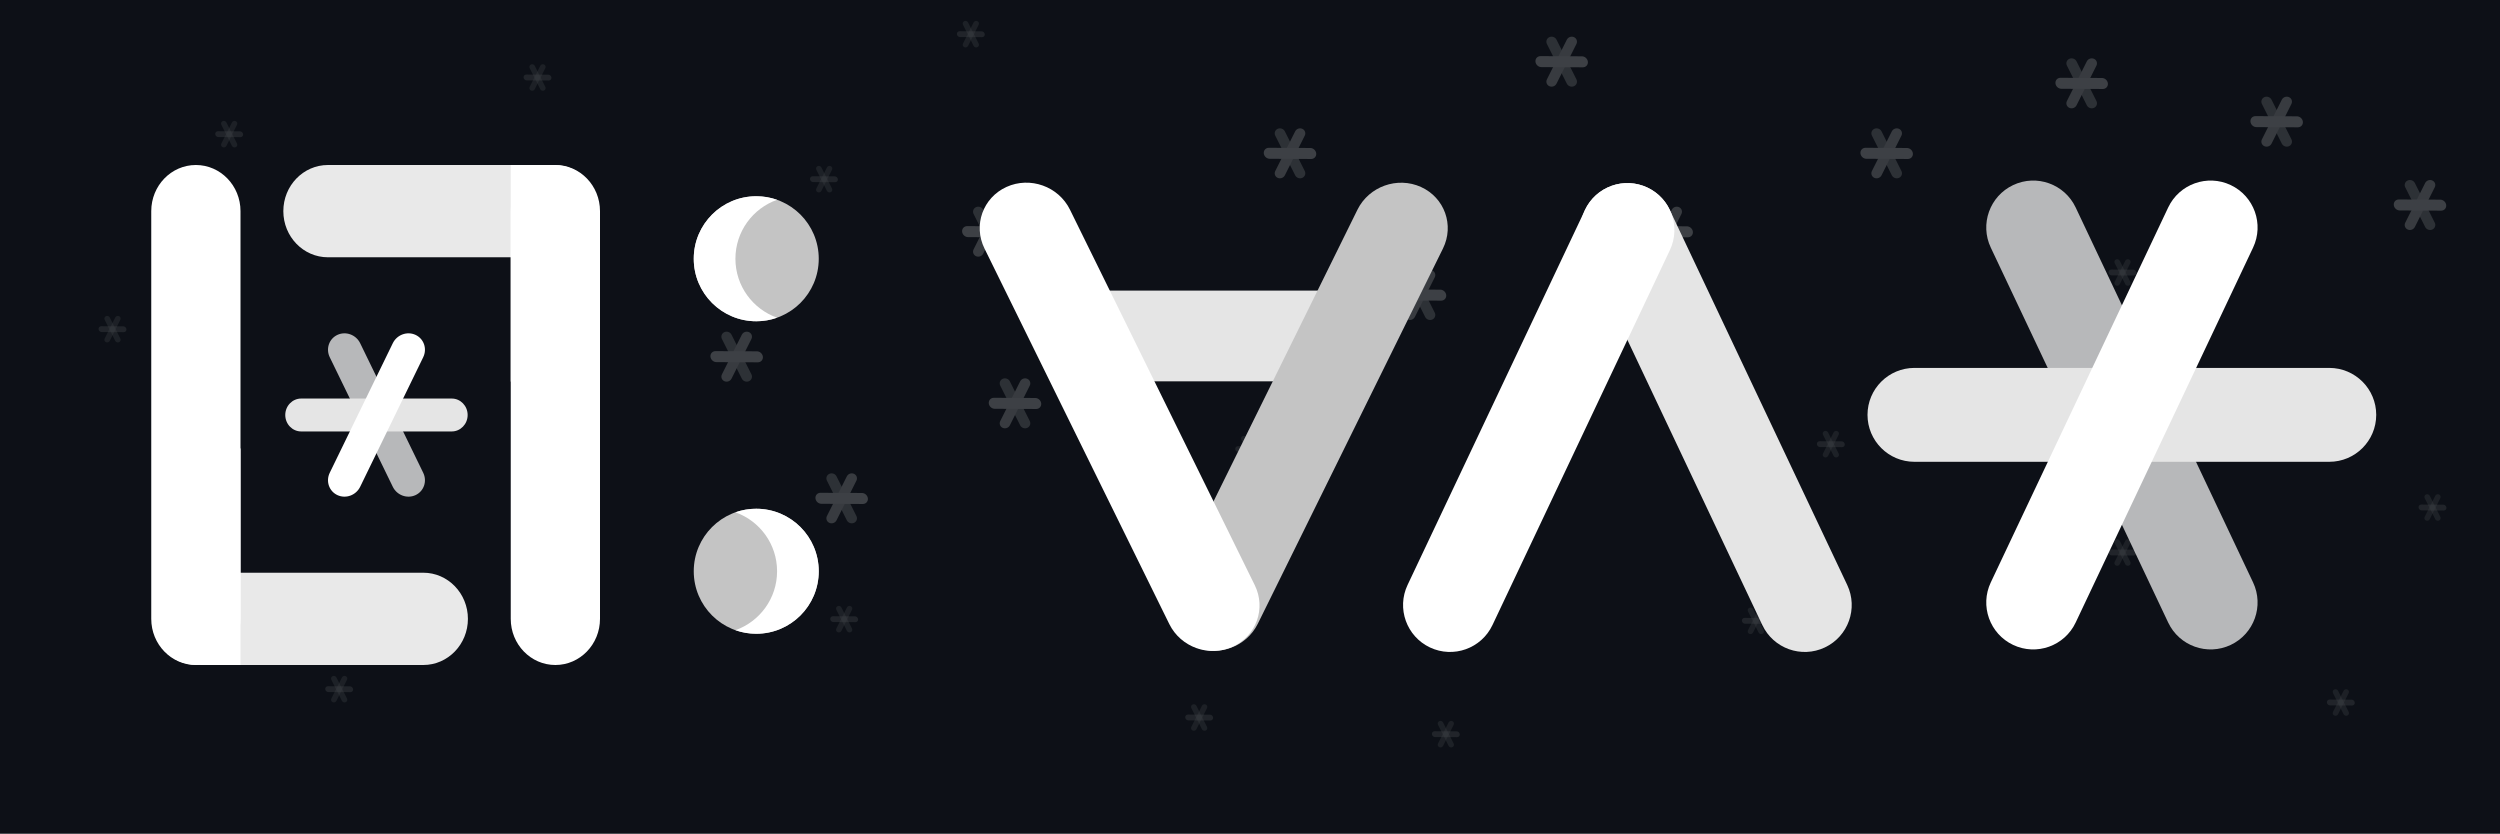
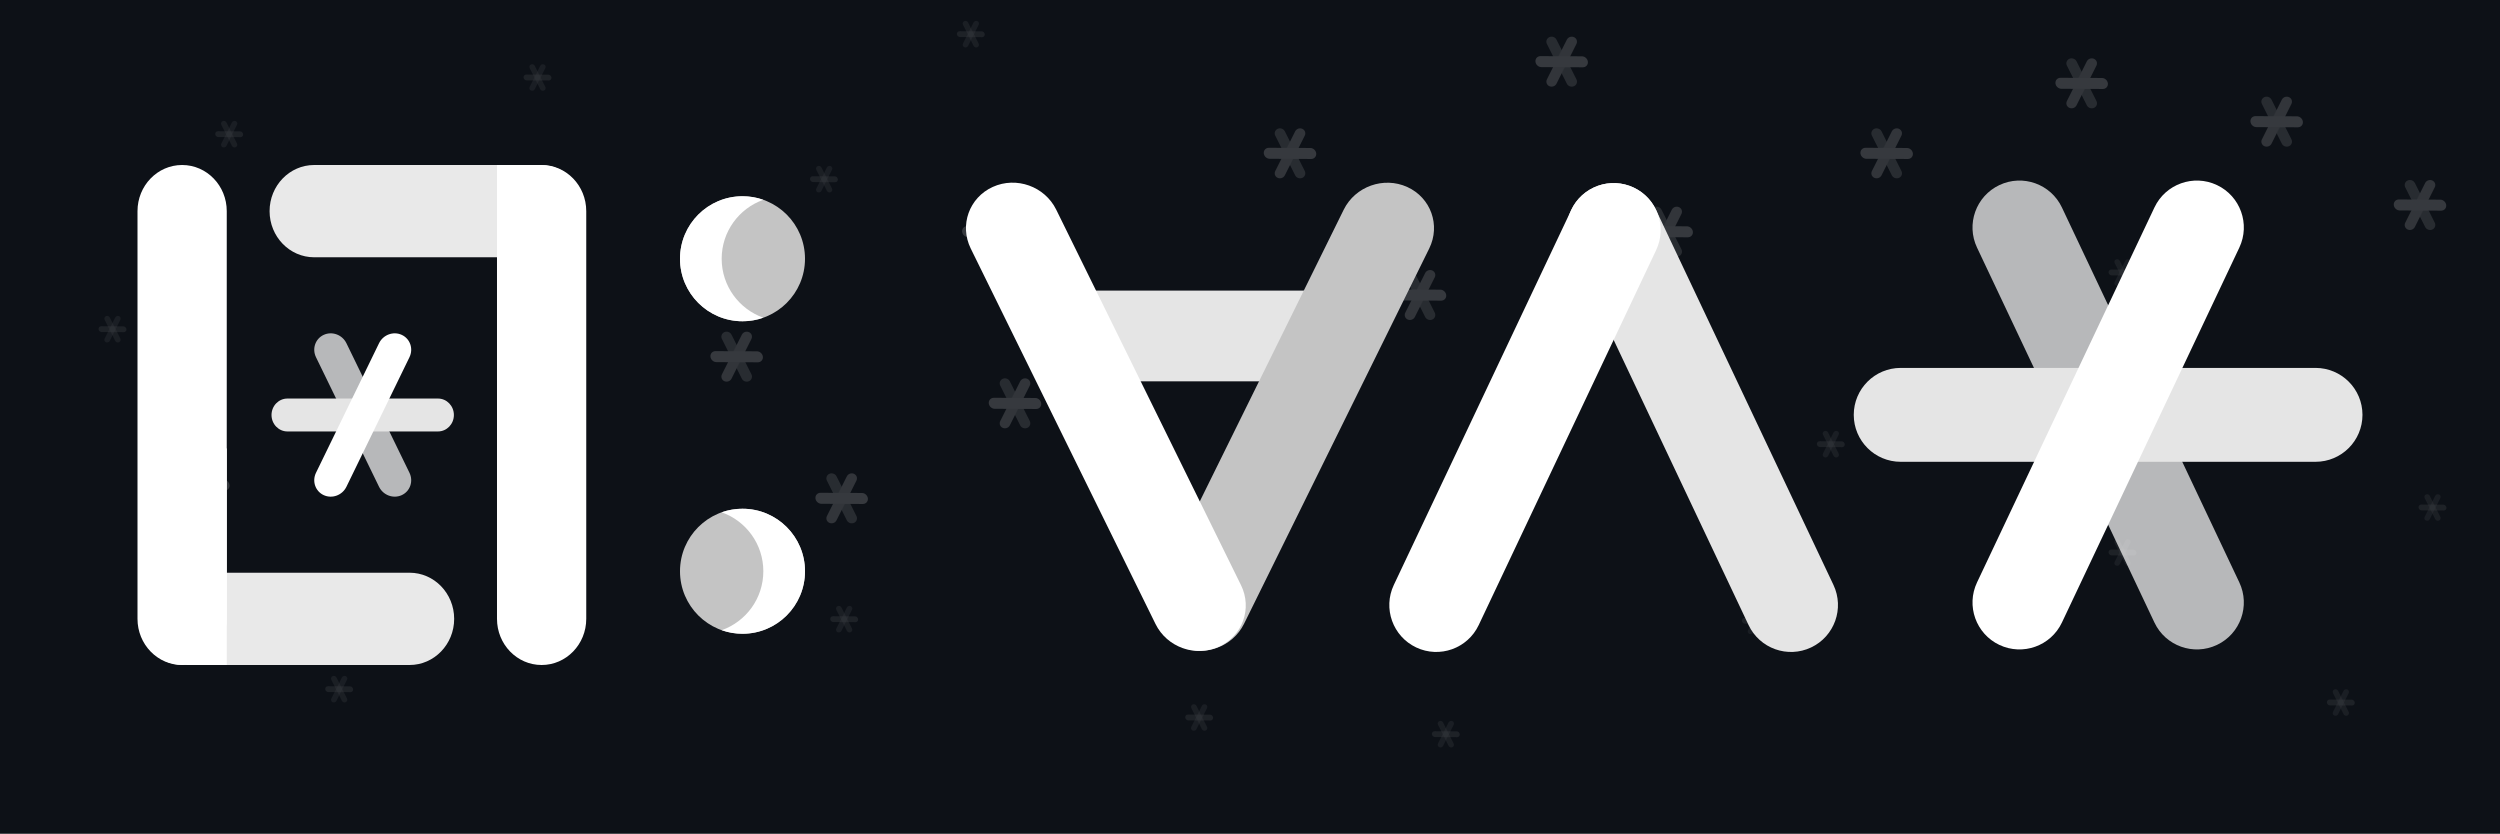
<svg xmlns="http://www.w3.org/2000/svg" width="2000" height="667" viewBox="0 0 2000 667" fill="none">
-   <g clip-path="url(#clip0)">
-     <path d="M2000 0H0V666.667H2000V0Z" fill="#0D1117" />
+   <rect width="2000" height="667" fill="#0D1117" />
+   <g opacity="0.17">
    <path d="M677.461 416.245C678.503 418.321 681.067 419.237 683.188 418.291C685.308 417.344 686.184 414.895 685.141 412.819L669.223 381.093C668.181 379.017 665.617 378.101 663.496 379.048C661.375 379.993 660.5 382.444 661.541 384.52L677.461 416.245Z" fill="#E5E5E5" fill-opacity="0.76" />
    <path d="M669.221 416.245C668.18 418.321 665.616 419.237 663.495 418.291C661.375 417.344 660.499 414.895 661.541 412.819L677.46 381.093C678.501 379.017 681.065 378.101 683.187 379.048C685.308 379.993 686.183 382.444 685.141 384.52L669.221 416.245Z" fill="#E5E5E5" />
    <path d="M657.124 403.033C654.687 403.021 652.552 401.043 652.356 398.615C652.159 396.185 653.976 394.225 656.412 394.236L689.543 394.392C691.98 394.403 694.115 396.381 694.311 398.811C694.508 401.239 692.691 403.199 690.255 403.188L657.124 403.033Z" fill="white" />
    <path d="M593.462 302.912C594.503 304.988 597.067 305.904 599.188 304.957C601.308 304.011 602.184 301.561 601.141 299.485L585.223 267.76C584.181 265.684 581.618 264.768 579.496 265.715C577.375 266.66 576.5 269.111 577.541 271.187L593.462 302.912Z" fill="#E5E5E5" fill-opacity="0.76" />
    <path d="M585.221 302.912C584.18 304.988 581.616 305.904 579.495 304.957C577.375 304.011 576.499 301.561 577.541 299.485L593.46 267.76C594.501 265.684 597.065 264.768 599.187 265.715C601.308 266.66 602.183 269.111 601.141 271.187L585.221 302.912Z" fill="#E5E5E5" />
    <path d="M573.124 289.7C570.687 289.688 568.552 287.71 568.356 285.282C568.159 282.852 569.976 280.892 572.412 280.903L605.543 281.059C607.98 281.07 610.115 283.048 610.311 285.478C610.508 287.906 608.691 289.866 606.255 289.855L573.124 289.7Z" fill="white" />
    <path d="M794.794 202.912C795.836 204.988 798.4 205.904 800.521 204.957C802.641 204.011 803.517 201.561 802.474 199.485L786.556 167.76C785.514 165.684 782.951 164.768 780.829 165.715C778.708 166.66 777.833 169.111 778.875 171.187L794.794 202.912Z" fill="#E5E5E5" fill-opacity="0.76" />
    <path d="M786.555 202.912C785.513 204.988 782.949 205.904 780.828 204.957C778.708 204.011 777.832 201.561 778.875 199.485L794.793 167.76C795.835 165.684 798.399 164.768 800.52 165.715C802.641 166.66 803.516 169.111 802.475 171.187L786.555 202.912Z" fill="#E5E5E5" />
    <path d="M774.457 189.7C772.02 189.688 769.885 187.71 769.689 185.282C769.492 182.852 771.309 180.892 773.745 180.903L806.876 181.059C809.313 181.07 811.448 183.048 811.644 185.478C811.841 187.906 810.024 189.866 807.588 189.855L774.457 189.7Z" fill="white" />
    <path d="M816.128 340.245C817.169 342.321 819.733 343.237 821.855 342.291C823.975 341.344 824.851 338.895 823.808 336.819L807.889 305.093C806.848 303.017 804.284 302.101 802.163 303.048C800.041 303.993 799.167 306.444 800.208 308.52L816.128 340.245Z" fill="#E5E5E5" fill-opacity="0.76" />
    <path d="M807.888 340.245C806.847 342.321 804.283 343.237 802.161 342.291C800.041 341.344 799.165 338.895 800.208 336.819L816.127 305.093C817.168 303.017 819.732 302.101 821.853 303.048C823.975 303.993 824.849 306.444 823.808 308.52L807.888 340.245Z" fill="#E5E5E5" />
    <path d="M795.791 327.033C793.353 327.021 791.219 325.043 791.023 322.615C790.825 320.185 792.643 318.225 795.079 318.236L828.209 318.392C830.647 318.403 832.781 320.381 832.977 322.811C833.175 325.239 831.357 327.199 828.921 327.188L795.791 327.033Z" fill="white" />
    <path d="M1036.13 140.245C1037.17 142.321 1039.73 143.237 1041.85 142.291C1043.97 141.344 1044.85 138.895 1043.81 136.819L1027.89 105.093C1026.85 103.017 1024.28 102.101 1022.16 103.048C1020.04 103.994 1019.17 106.444 1020.21 108.52L1036.13 140.245Z" fill="#E5E5E5" fill-opacity="0.76" />
    <path d="M1027.89 140.245C1026.85 142.321 1024.28 143.237 1022.16 142.291C1020.04 141.344 1019.17 138.895 1020.21 136.819L1036.13 105.093C1037.17 103.017 1039.73 102.101 1041.85 103.048C1043.97 103.994 1044.85 106.444 1043.81 108.52L1027.89 140.245Z" fill="#E5E5E5" />
    <path d="M1015.79 127.032C1013.35 127.021 1011.22 125.042 1011.02 122.613C1010.83 120.184 1012.64 118.224 1015.08 118.236L1048.21 118.391C1050.65 118.402 1052.78 120.38 1052.98 122.809C1053.17 125.238 1051.36 127.198 1048.92 127.187L1015.79 127.032Z" fill="white" />
    <path d="M1337.45 202.912C1338.51 204.988 1341.07 205.904 1343.19 204.957C1345.31 204.011 1346.19 201.561 1345.15 199.485L1329.22 167.76C1328.18 165.684 1325.62 164.768 1323.49 165.715C1321.37 166.66 1320.5 169.111 1321.54 171.187L1337.45 202.912Z" fill="#E5E5E5" fill-opacity="0.76" />
    <path d="M1329.22 202.912C1328.18 204.988 1325.62 205.904 1323.49 204.957C1321.37 204.011 1320.5 201.561 1321.54 199.485L1337.45 167.76C1338.51 165.684 1341.07 164.768 1343.19 165.715C1345.31 166.66 1346.19 169.111 1345.15 171.187L1329.22 202.912Z" fill="#E5E5E5" />
    <path d="M1317.12 189.7C1314.69 189.688 1312.55 187.71 1312.36 185.282C1312.16 182.852 1313.98 180.892 1316.41 180.903L1349.55 181.059C1351.97 181.07 1354.12 183.048 1354.31 185.478C1354.51 187.906 1352.69 189.866 1350.25 189.855L1317.12 189.7Z" fill="white" />
    <path d="M1940.12 181.578C1941.17 183.654 1943.73 184.57 1945.85 183.624C1947.97 182.677 1948.85 180.228 1947.81 178.152L1931.89 146.426C1930.84 144.35 1928.28 143.434 1926.16 144.381C1924.04 145.326 1923.16 147.777 1924.21 149.853L1940.12 181.578Z" fill="#E5E5E5" fill-opacity="0.76" />
    <path d="M1931.89 181.578C1930.84 183.654 1928.28 184.57 1926.16 183.624C1924.04 182.677 1923.16 180.228 1924.2 178.152L1940.12 146.426C1941.17 144.35 1943.73 143.434 1945.85 144.381C1947.97 145.326 1948.85 147.777 1947.8 149.853L1931.89 181.578Z" fill="#E5E5E5" />
    <path d="M1919.79 168.367C1917.36 168.355 1915.21 166.376 1915.03 163.948C1914.83 161.519 1916.64 159.559 1919.08 159.569L1952.21 159.725C1954.64 159.736 1956.79 161.715 1956.97 164.144C1957.17 166.572 1955.36 168.532 1952.92 168.521L1919.79 168.367Z" fill="white" />
    <path d="M1513.45 140.245C1514.51 142.321 1517.07 143.237 1519.19 142.291C1521.31 141.344 1522.19 138.895 1521.15 136.819L1505.23 105.093C1504.17 103.017 1501.61 102.101 1499.49 103.048C1497.37 103.994 1496.49 106.444 1497.55 108.52L1513.45 140.245Z" fill="#E5E5E5" fill-opacity="0.76" />
    <path d="M1505.23 140.245C1504.17 142.321 1501.61 143.237 1499.49 142.291C1497.37 141.344 1496.49 138.895 1497.53 136.819L1513.45 105.093C1514.51 103.017 1517.07 102.101 1519.19 103.048C1521.31 103.994 1522.19 106.444 1521.13 108.52L1505.23 140.245Z" fill="#E5E5E5" />
    <path d="M1493.12 127.032C1490.69 127.021 1488.55 125.042 1488.36 122.613C1488.16 120.184 1489.97 118.224 1492.41 118.236L1525.55 118.391C1527.97 118.402 1530.12 120.38 1530.31 122.809C1530.51 125.238 1528.69 127.198 1526.25 127.187L1493.12 127.032Z" fill="white" />
    <path d="M1825.45 114.912C1826.51 116.988 1829.07 117.903 1831.19 116.957C1833.31 116.011 1834.19 113.56 1833.15 111.485L1817.23 79.759C1816.17 77.683 1813.61 76.767 1811.49 77.714C1809.37 78.66 1808.49 81.11 1809.55 83.186L1825.45 114.912Z" fill="#E5E5E5" fill-opacity="0.76" />
    <path d="M1817.23 114.912C1816.17 116.988 1813.61 117.903 1811.49 116.957C1809.37 116.011 1808.49 113.56 1809.53 111.485L1825.45 79.759C1826.51 77.683 1829.07 76.767 1831.19 77.714C1833.31 78.66 1834.19 81.11 1833.13 83.186L1817.23 114.912Z" fill="#E5E5E5" />
    <path d="M1805.12 101.699C1802.69 101.688 1800.55 99.709 1800.36 97.281C1800.16 94.851 1801.97 92.891 1804.41 92.903L1837.55 93.058C1839.97 93.069 1842.12 95.047 1842.31 97.476C1842.51 99.905 1840.69 101.865 1838.25 101.854L1805.12 101.699Z" fill="white" />
    <path d="M1140.13 253.578C1141.17 255.654 1143.73 256.57 1145.85 255.624C1147.97 254.677 1148.85 252.228 1147.81 250.152L1131.89 218.426C1130.85 216.35 1128.28 215.434 1126.16 216.381C1124.04 217.326 1123.17 219.777 1124.21 221.853L1140.13 253.578Z" fill="#E5E5E5" fill-opacity="0.76" />
    <path d="M1131.89 253.578C1130.85 255.654 1128.28 256.57 1126.16 255.624C1124.04 254.677 1123.17 252.228 1124.21 250.152L1140.13 218.426C1141.17 216.35 1143.73 215.434 1145.85 216.381C1147.97 217.326 1148.85 219.777 1147.81 221.853L1131.89 253.578Z" fill="#E5E5E5" />
    <path d="M1119.79 240.367C1117.35 240.355 1115.22 238.376 1115.02 235.948C1114.83 233.519 1116.64 231.559 1119.08 231.569L1152.21 231.725C1154.65 231.736 1156.78 233.715 1156.98 236.144C1157.17 238.572 1155.36 240.532 1152.92 240.521L1119.79 240.367Z" fill="white" />
    <path d="M1253.46 66.912C1254.5 68.988 1257.07 69.904 1259.19 68.957C1261.31 68.011 1262.18 65.561 1261.14 63.485L1245.22 31.759C1244.18 29.683 1241.62 28.768 1239.5 29.714C1237.37 30.66 1236.5 33.111 1237.54 35.186L1253.46 66.912Z" fill="#E5E5E5" fill-opacity="0.76" />
    <path d="M1245.22 66.912C1244.18 68.988 1241.62 69.904 1239.49 68.957C1237.37 68.011 1236.5 65.561 1237.54 63.485L1253.46 31.759C1254.5 29.683 1257.07 28.768 1259.19 29.714C1261.31 30.66 1262.18 33.111 1261.14 35.186L1245.22 66.912Z" fill="#E5E5E5" />
    <path d="M1233.12 53.699C1230.69 53.687 1228.55 51.709 1228.36 49.28C1228.16 46.851 1229.98 44.891 1232.41 44.902L1265.54 45.057C1267.98 45.069 1270.11 47.047 1270.31 49.476C1270.51 51.905 1268.69 53.865 1266.25 53.853L1233.12 53.699Z" fill="white" />
    <path d="M1669.45 84.245C1670.51 86.321 1673.07 87.237 1675.19 86.29C1677.31 85.344 1678.19 82.894 1677.15 80.818L1661.23 49.092C1660.17 47.016 1657.61 46.101 1655.49 47.047C1653.37 47.993 1652.49 50.444 1653.55 52.519L1669.45 84.245Z" fill="#E5E5E5" fill-opacity="0.76" />
    <path d="M1661.23 84.245C1660.17 86.321 1657.61 87.237 1655.49 86.29C1653.37 85.344 1652.49 82.894 1653.53 80.818L1669.45 49.092C1670.51 47.016 1673.07 46.101 1675.19 47.047C1677.31 47.993 1678.19 50.444 1677.13 52.519L1661.23 84.245Z" fill="#E5E5E5" />
    <path d="M1649.12 71.032C1646.69 71.021 1644.55 69.042 1644.36 66.614C1644.16 64.184 1645.97 62.224 1648.41 62.236L1681.55 62.391C1683.97 62.402 1686.12 64.38 1686.31 66.809C1686.51 69.238 1684.69 71.198 1682.25 71.187L1649.12 71.032Z" fill="white" />
    <path d="M680.568 505.76C681.695 505.258 682.16 503.955 681.607 502.852L673.149 485.996C672.596 484.894 671.233 484.407 670.107 484.911C668.98 485.414 668.515 486.715 669.068 487.818L677.525 504.674C678.079 505.776 679.441 506.263 680.568 505.76Z" fill="#E5E5E5" fill-opacity="0.39" />
    <path d="M670.107 505.76C668.98 505.258 668.515 503.955 669.068 502.852L677.525 485.996C678.079 484.894 679.441 484.407 680.568 484.911C681.695 485.414 682.16 486.715 681.607 487.818L673.149 504.674C672.596 505.776 671.233 506.263 670.107 505.76Z" fill="#E5E5E5" fill-opacity="0.37" />
    <path d="M666.723 497.653C665.428 497.648 664.294 496.596 664.19 495.307C664.084 494.016 665.05 492.975 666.344 492.98L683.944 493.063C685.239 493.068 686.373 494.12 686.477 495.411C686.583 496.701 685.618 497.743 684.323 497.736L666.723 497.653Z" fill="white" fill-opacity="0.42" />
    <path d="M276.568 561.76C277.695 561.258 278.16 559.955 277.607 558.852L269.149 541.996C268.596 540.894 267.233 540.407 266.107 540.911C264.98 541.414 264.515 542.715 265.068 543.818L273.525 560.674C274.079 561.776 275.441 562.263 276.568 561.76Z" fill="#E5E5E5" fill-opacity="0.39" />
    <path d="M266.107 561.76C264.98 561.258 264.515 559.955 265.068 558.852L273.525 541.996C274.079 540.894 275.441 540.407 276.568 540.911C277.695 541.414 278.16 542.715 277.607 543.818L269.149 560.674C268.596 561.776 267.233 562.263 266.107 561.76Z" fill="#E5E5E5" fill-opacity="0.37" />
    <path d="M262.723 553.653C261.428 553.648 260.294 552.596 260.19 551.307C260.084 550.016 261.049 548.975 262.344 548.98L279.944 549.063C281.239 549.068 282.373 550.12 282.477 551.411C282.583 552.701 281.617 553.743 280.323 553.736L262.723 553.653Z" fill="white" fill-opacity="0.42" />
    <path d="M95.235 273.76C96.362 273.257 96.826 271.954 96.273 270.852L87.816 253.996C87.262 252.893 85.9 252.406 84.774 252.909C83.647 253.413 83.182 254.714 83.735 255.817L92.192 272.673C92.746 273.776 94.108 274.262 95.235 273.76Z" fill="#E5E5E5" fill-opacity="0.39" />
    <path d="M84.774 273.76H84.774C83.647 273.257 83.182 271.954 83.736 270.852L92.193 253.996C92.746 252.893 94.108 252.406 95.235 252.909C96.362 253.413 96.826 254.714 96.273 255.817L87.816 272.673C87.263 273.776 85.901 274.262 84.774 273.76Z" fill="#E5E5E5" fill-opacity="0.37" />
    <path d="M81.389 265.653C80.094 265.648 78.96 264.596 78.856 263.307C78.751 262.016 79.716 260.975 81.011 260.98L98.611 261.063C99.906 261.068 101.04 262.12 101.144 263.411C101.249 264.701 100.284 265.743 98.989 265.736L81.389 265.653Z" fill="white" fill-opacity="0.42" />
    <path d="M188.568 117.76C189.695 117.257 190.16 115.956 189.607 114.853L181.149 97.997C180.596 96.894 179.233 96.407 178.107 96.91C176.98 97.413 176.515 98.715 177.068 99.818L185.525 116.674C186.079 117.776 187.441 118.263 188.568 117.76Z" fill="#E5E5E5" fill-opacity="0.39" />
    <path d="M178.107 117.76C176.98 117.257 176.515 115.956 177.068 114.853L185.525 97.997C186.079 96.894 187.441 96.407 188.568 96.91C189.695 97.413 190.16 98.715 189.607 99.818L181.149 116.674C180.596 117.776 179.233 118.263 178.107 117.76Z" fill="#E5E5E5" fill-opacity="0.37" />
    <path d="M174.723 109.654C173.428 109.648 172.293 108.597 172.189 107.306C172.084 106.016 173.049 104.974 174.344 104.98L191.944 105.063C193.239 105.069 194.373 106.12 194.477 107.41C194.583 108.701 193.617 109.742 192.323 109.736L174.723 109.654Z" fill="white" fill-opacity="0.42" />
    <path d="M435.235 72.427C436.361 71.924 436.827 70.623 436.273 69.52L427.816 52.664C427.263 51.561 425.9 51.074 424.773 51.577C423.647 52.08 423.181 53.382 423.735 54.485L432.192 71.341C432.745 72.444 434.108 72.93 435.235 72.427Z" fill="#E5E5E5" fill-opacity="0.39" />
    <path d="M424.773 72.427C423.647 71.924 423.181 70.623 423.735 69.52L432.192 52.664C432.745 51.561 434.108 51.074 435.235 51.577C436.361 52.08 436.827 53.382 436.273 54.485L427.816 71.341C427.263 72.444 425.9 72.93 424.773 72.427Z" fill="#E5E5E5" fill-opacity="0.37" />
    <path d="M421.389 64.32C420.095 64.314 418.96 63.263 418.856 61.973C418.751 60.682 419.716 59.641 421.011 59.647L438.611 59.729C439.905 59.735 441.04 60.786 441.144 62.077C441.249 63.367 440.284 64.409 438.989 64.403L421.389 64.32Z" fill="white" fill-opacity="0.42" />
    <path d="M781.901 37.76C783.028 37.257 783.493 35.956 782.94 34.853L774.483 17.997C773.929 16.894 772.567 16.407 771.44 16.91C770.313 17.413 769.848 18.715 770.401 19.818L778.859 36.673C779.412 37.776 780.775 38.263 781.901 37.76Z" fill="#E5E5E5" fill-opacity="0.39" />
    <path d="M771.44 37.76C770.313 37.257 769.848 35.956 770.401 34.853L778.859 17.997C779.412 16.894 780.775 16.407 781.901 16.91C783.028 17.413 783.493 18.715 782.94 19.818L774.483 36.673C773.929 37.776 772.567 38.263 771.44 37.76Z" fill="#E5E5E5" fill-opacity="0.37" />
    <path d="M768.056 29.654C766.761 29.648 765.627 28.597 765.523 27.306C765.417 26.016 766.383 24.974 767.677 24.98L785.277 25.063C786.572 25.069 787.707 26.12 787.811 27.41C787.916 28.701 786.951 29.742 785.656 29.736L768.056 29.654Z" fill="white" fill-opacity="0.42" />
    <path d="M1161.9 597.76C1163.03 597.257 1163.49 595.954 1162.94 594.852L1154.48 577.996C1153.93 576.893 1152.57 576.406 1151.44 576.91C1150.31 577.413 1149.85 578.714 1150.4 579.817L1158.86 596.673C1159.41 597.776 1160.77 598.262 1161.9 597.76Z" fill="#E5E5E5" fill-opacity="0.39" />
    <path d="M1151.44 597.76C1150.31 597.257 1149.85 595.954 1150.4 594.852L1158.86 577.996C1159.41 576.893 1160.77 576.406 1161.9 576.91C1163.03 577.413 1163.49 578.714 1162.94 579.817L1154.48 596.673C1153.93 597.776 1152.57 598.262 1151.44 597.76Z" fill="#E5E5E5" fill-opacity="0.37" />
    <path d="M1148.06 589.653C1146.76 589.648 1145.63 588.596 1145.52 587.307C1145.42 586.016 1146.38 584.975 1147.68 584.98L1165.28 585.063C1166.57 585.068 1167.71 586.12 1167.81 587.411C1167.92 588.701 1166.95 589.743 1165.66 589.736L1148.06 589.653Z" fill="white" fill-opacity="0.42" />
    <path d="M1199.23 424.427C1200.36 423.924 1200.83 422.621 1200.27 421.519L1191.82 404.663C1191.26 403.56 1189.9 403.073 1188.77 403.576C1187.65 404.08 1187.18 405.381 1187.73 406.484L1196.19 423.34C1196.75 424.443 1198.11 424.929 1199.23 424.427Z" fill="#E5E5E5" fill-opacity="0.39" />
    <path d="M1188.77 424.427C1187.65 423.924 1187.18 422.621 1187.73 421.519L1196.19 404.663C1196.75 403.56 1198.11 403.073 1199.23 403.576C1200.36 404.08 1200.83 405.381 1200.27 406.484L1191.82 423.34C1191.26 424.443 1189.9 424.929 1188.77 424.427Z" fill="#E5E5E5" fill-opacity="0.37" />
    <path d="M1185.39 416.32C1184.09 416.314 1182.96 415.263 1182.86 413.973C1182.75 412.683 1183.72 411.641 1185.01 411.647L1202.61 411.729C1203.91 411.735 1205.04 412.787 1205.14 414.077C1205.25 415.368 1204.28 416.409 1202.99 416.402L1185.39 416.32Z" fill="white" fill-opacity="0.42" />
    <path d="M1703.24 228.427C1704.36 227.924 1704.83 226.621 1704.28 225.519L1695.83 208.663C1695.27 207.56 1693.91 207.073 1692.77 207.576C1691.65 208.08 1691.19 209.381 1691.75 210.484L1700.2 227.34C1700.75 228.443 1702.11 228.929 1703.24 228.427Z" fill="#E5E5E5" fill-opacity="0.39" />
    <path d="M1692.77 228.427C1691.65 227.924 1691.19 226.621 1691.73 225.519L1700.19 208.663C1700.75 207.56 1702.11 207.073 1703.24 207.576C1704.36 208.08 1704.83 209.381 1704.27 210.484L1695.81 227.34C1695.27 228.443 1693.91 228.929 1692.77 228.427Z" fill="#E5E5E5" fill-opacity="0.37" />
    <path d="M1689.39 220.32C1688.09 220.315 1686.96 219.263 1686.85 217.973C1686.75 216.682 1687.72 215.641 1689.01 215.647L1706.61 215.729C1707.91 215.735 1709.04 216.787 1709.15 218.077C1709.25 219.368 1708.28 220.409 1706.99 220.403L1689.39 220.32Z" fill="white" fill-opacity="0.42" />
    <path d="M1004.57 369.76C1005.69 369.257 1006.16 367.954 1005.61 366.852L997.149 349.996C996.596 348.893 995.233 348.406 994.107 348.909C992.98 349.413 992.515 350.714 993.068 351.817L1001.53 368.673C1002.08 369.776 1003.44 370.262 1004.57 369.76Z" fill="#E5E5E5" fill-opacity="0.39" />
    <path d="M994.107 369.76C992.98 369.257 992.515 367.954 993.068 366.852L1001.53 349.996C1002.08 348.893 1003.44 348.406 1004.57 348.909C1005.69 349.413 1006.16 350.714 1005.61 351.817L997.149 368.673C996.596 369.776 995.233 370.262 994.107 369.76Z" fill="#E5E5E5" fill-opacity="0.37" />
    <path d="M990.723 361.653C989.428 361.648 988.294 360.596 988.19 359.307C988.084 358.016 989.049 356.975 990.344 356.98L1007.94 357.063C1009.24 357.068 1010.37 358.12 1010.48 359.411C1010.58 360.701 1009.62 361.743 1008.32 361.736L990.723 361.653Z" fill="white" fill-opacity="0.42" />
    <path d="M1469.91 365.76C1471.03 365.257 1471.49 363.954 1470.95 362.852L1462.49 345.996C1461.93 344.893 1460.57 344.406 1459.44 344.909C1458.32 345.413 1457.85 346.714 1458.41 347.817L1466.87 364.673C1467.41 365.776 1468.77 366.262 1469.91 365.76Z" fill="#E5E5E5" fill-opacity="0.39" />
    <path d="M1459.44 365.76C1458.32 365.257 1457.85 363.954 1458.4 362.852L1466.85 345.996C1467.41 344.893 1468.77 344.406 1469.91 344.909C1471.03 345.413 1471.49 346.714 1470.93 347.817L1462.48 364.673C1461.93 365.776 1460.57 366.262 1459.44 365.76Z" fill="#E5E5E5" fill-opacity="0.37" />
    <path d="M1456.05 357.653C1454.76 357.648 1453.63 356.596 1453.52 355.307C1453.41 354.016 1454.39 352.975 1455.68 352.98L1473.28 353.063C1474.57 353.068 1475.71 354.12 1475.81 355.411C1475.92 356.701 1474.95 357.743 1473.65 357.736L1456.05 357.653Z" fill="white" fill-opacity="0.42" />
    <path d="M1660.57 397.76C1661.69 397.258 1662.16 395.955 1661.61 394.852L1653.16 377.996C1652.6 376.894 1651.24 376.407 1650.11 376.91C1648.99 377.414 1648.52 378.715 1649.08 379.818L1657.53 396.674C1658.08 397.776 1659.44 398.263 1660.57 397.76Z" fill="#E5E5E5" fill-opacity="0.39" />
    <path d="M1650.11 397.76C1648.99 397.258 1648.52 395.955 1649.07 394.852L1657.52 377.996C1658.08 376.894 1659.44 376.407 1660.57 376.91C1661.69 377.414 1662.16 378.715 1661.6 379.818L1653.15 396.674C1652.6 397.776 1651.24 398.263 1650.11 397.76Z" fill="#E5E5E5" fill-opacity="0.37" />
    <path d="M1646.72 389.653C1645.43 389.648 1644.29 388.596 1644.19 387.307C1644.08 386.016 1645.05 384.975 1646.35 384.98L1663.95 385.063C1665.24 385.068 1666.37 386.12 1666.48 387.411C1666.59 388.701 1665.61 389.743 1664.32 389.736L1646.72 389.653Z" fill="white" fill-opacity="0.42" />
    <path d="M964.568 584.427C965.695 583.924 966.16 582.621 965.607 581.519L957.149 564.663C956.596 563.56 955.233 563.073 954.107 563.577C952.98 564.08 952.515 565.381 953.068 566.484L961.525 583.34C962.079 584.443 963.441 584.929 964.568 584.427Z" fill="#E5E5E5" fill-opacity="0.39" />
    <path d="M954.107 584.427C952.98 583.924 952.515 582.621 953.068 581.519L961.525 564.663C962.079 563.56 963.441 563.073 964.568 563.577C965.695 564.08 966.16 565.381 965.607 566.484L957.149 583.34C956.596 584.443 955.233 584.929 954.107 584.427Z" fill="#E5E5E5" fill-opacity="0.37" />
    <path d="M950.723 576.32C949.428 576.314 948.293 575.263 948.189 573.973C948.084 572.683 949.049 571.641 950.344 571.647L967.944 571.729C969.239 571.735 970.373 572.787 970.477 574.077C970.583 575.368 969.617 576.409 968.323 576.402L950.723 576.32Z" fill="white" fill-opacity="0.42" />
    <path d="M1409.91 507.093C1411.03 506.591 1411.49 505.288 1410.95 504.185L1402.49 487.329C1401.93 486.227 1400.57 485.74 1399.44 486.244C1398.32 486.747 1397.85 488.048 1398.41 489.151L1406.87 506.007C1407.41 507.109 1408.77 507.596 1409.91 507.093Z" fill="#E5E5E5" fill-opacity="0.39" />
    <path d="M1399.44 507.093C1398.32 506.591 1397.85 505.288 1398.4 504.185L1406.85 487.329C1407.41 486.227 1408.77 485.74 1409.91 486.244C1411.03 486.747 1411.49 488.048 1410.93 489.151L1402.48 506.007C1401.93 507.109 1400.57 507.596 1399.44 507.093Z" fill="#E5E5E5" fill-opacity="0.37" />
    <path d="M1396.05 498.987C1394.76 498.982 1393.63 497.93 1393.52 496.64C1393.41 495.35 1394.39 494.308 1395.68 494.313L1413.28 494.396C1414.57 494.402 1415.71 495.454 1415.81 496.744C1415.92 498.035 1414.95 499.076 1413.65 499.07L1396.05 498.987Z" fill="white" fill-opacity="0.42" />
    <path d="M1703.24 452.427C1704.36 451.924 1704.83 450.621 1704.28 449.519L1695.83 432.663C1695.27 431.56 1693.91 431.073 1692.77 431.577C1691.65 432.08 1691.19 433.381 1691.75 434.484L1700.2 451.34C1700.75 452.443 1702.11 452.929 1703.24 452.427Z" fill="#E5E5E5" fill-opacity="0.39" />
    <path d="M1692.77 452.427C1691.65 451.924 1691.19 450.621 1691.73 449.519L1700.19 432.663C1700.75 431.56 1702.11 431.073 1703.24 431.577C1704.36 432.08 1704.83 433.381 1704.27 434.484L1695.81 451.34C1695.27 452.443 1693.91 452.929 1692.77 452.427Z" fill="#E5E5E5" fill-opacity="0.37" />
    <path d="M1689.39 444.32C1688.09 444.314 1686.96 443.262 1686.85 441.973C1686.75 440.683 1687.72 439.641 1689.01 439.647L1706.61 439.729C1707.91 439.735 1709.04 440.787 1709.15 442.077C1709.25 443.368 1708.28 444.409 1706.99 444.402L1689.39 444.32Z" fill="white" fill-opacity="0.42" />
    <path d="M1877.91 572.427C1879.03 571.924 1879.49 570.621 1878.95 569.519L1870.49 552.663C1869.93 551.56 1868.57 551.073 1867.44 551.577C1866.32 552.08 1865.85 553.381 1866.41 554.484L1874.87 571.34C1875.41 572.443 1876.77 572.929 1877.91 572.427Z" fill="#E5E5E5" fill-opacity="0.39" />
    <path d="M1867.44 572.427C1866.32 571.924 1865.85 570.621 1866.4 569.519L1874.85 552.663C1875.41 551.56 1876.77 551.073 1877.91 551.577C1879.03 552.08 1879.49 553.381 1878.93 554.484L1870.48 571.34C1869.93 572.443 1868.57 572.929 1867.44 572.427Z" fill="#E5E5E5" fill-opacity="0.37" />
    <path d="M1864.05 564.32C1862.76 564.314 1861.63 563.262 1861.52 561.973C1861.41 560.683 1862.39 559.641 1863.68 559.647L1881.28 559.729C1882.57 559.735 1883.71 560.787 1883.81 562.077C1883.92 563.368 1882.95 564.409 1881.65 564.402L1864.05 564.32Z" fill="white" fill-opacity="0.42" />
    <path d="M1951.24 416.427C1952.36 415.924 1952.83 414.621 1952.28 413.519L1943.83 396.663C1943.27 395.56 1941.91 395.073 1940.77 395.576C1939.65 396.08 1939.19 397.381 1939.75 398.484L1948.2 415.34C1948.75 416.443 1950.11 416.929 1951.24 416.427Z" fill="#E5E5E5" fill-opacity="0.39" />
    <path d="M1940.77 416.427C1939.65 415.924 1939.19 414.621 1939.73 413.519L1948.19 396.663C1948.75 395.56 1950.11 395.073 1951.24 395.576C1952.36 396.08 1952.83 397.381 1952.27 398.484L1943.81 415.34C1943.27 416.443 1941.91 416.929 1940.77 416.427Z" fill="#E5E5E5" fill-opacity="0.37" />
    <path d="M1937.39 408.32C1936.09 408.315 1934.96 407.263 1934.85 405.973C1934.75 404.683 1935.72 403.641 1937.01 403.647L1954.61 403.729C1955.91 403.735 1957.04 404.787 1957.15 406.077C1957.25 407.368 1956.28 408.409 1954.99 408.403L1937.39 408.32Z" fill="white" fill-opacity="0.42" />
    <path d="M664.568 153.76C665.695 153.258 666.16 151.955 665.607 150.852L657.149 133.996C656.596 132.894 655.233 132.407 654.107 132.91C652.98 133.414 652.515 134.715 653.068 135.818L661.525 152.674C662.079 153.776 663.441 154.263 664.568 153.76Z" fill="#E5E5E5" fill-opacity="0.39" />
    <path d="M654.107 153.76C652.98 153.258 652.515 151.955 653.068 150.852L661.525 133.996C662.079 132.894 663.441 132.407 664.568 132.91C665.695 133.414 666.16 134.715 665.607 135.818L657.149 152.674C656.596 153.776 655.233 154.263 654.107 153.76Z" fill="#E5E5E5" fill-opacity="0.37" />
    <path d="M650.541 145.673C649.247 145.668 648.112 144.616 648.008 143.327C647.903 142.036 648.868 140.995 650.163 141L667.763 141.083C669.057 141.088 670.192 142.14 670.296 143.431C670.401 144.721 669.436 145.763 668.141 145.756L650.541 145.673Z" fill="white" fill-opacity="0.42" />
    <path d="M166.794 405.575C167.836 407.651 170.4 408.567 172.521 407.62C174.642 406.674 175.517 404.224 174.475 402.148L158.556 370.426C157.514 368.35 154.951 367.434 152.829 368.381C150.708 369.327 149.833 371.777 150.875 373.853L166.794 405.575Z" fill="#E5E5E5" fill-opacity="0.76" />
    <path d="M158.555 405.575C157.514 407.651 154.95 408.567 152.829 407.62C150.707 406.674 149.833 404.224 150.874 402.148L166.793 370.426C167.835 368.35 170.399 367.434 172.52 368.381C174.641 369.327 175.516 371.777 174.474 373.853L158.555 405.575Z" fill="#E5E5E5" />
    <path d="M146.457 392.363C144.02 392.352 141.885 390.374 141.689 387.945C141.492 385.516 143.309 383.556 145.745 383.567L178.877 383.722C181.313 383.734 183.448 385.712 183.644 388.141C183.841 390.569 182.025 392.529 179.588 392.518L146.457 392.363Z" fill="white" />
  </g>
-   <rect width="2000" height="667" fill="#0D1117" fill-opacity="0.8" />
-   <path d="M157.585 458.171C137.868 458.171 121.884 474.699 121.884 495.086C121.884 515.473 137.868 532 157.585 532H338.632C358.35 532 374.334 515.473 374.334 495.086C374.334 474.699 358.35 458.171 338.632 458.171H157.585Z" fill="#E9E9E9" />
-   <path d="M192.402 358.743H160.348V532H192.402V358.743Z" fill="white" />
-   <path d="M192.402 495.086C192.402 515.473 176.418 532 156.701 532C136.984 532 121 515.473 121 495.086V168.914C121 148.527 136.984 132 156.701 132C176.418 132 192.402 148.527 192.402 168.914V495.086Z" fill="white" />
-   <path d="M443.415 205.829C463.132 205.829 479.116 189.301 479.116 168.914C479.116 148.527 463.132 132 443.415 132H262.367C242.65 132 226.666 148.527 226.666 168.914C226.666 189.301 242.65 205.829 262.367 205.829H443.415Z" fill="#E9E9E9" />
-   <path d="M408.598 168.914C408.598 148.527 424.582 132 444.299 132C464.016 132 480 148.527 480 168.914V495.086C480 515.473 464.016 532 444.299 532C424.582 532 408.598 515.473 408.598 495.086V168.914Z" fill="white" />
-   <path d="M332.384 396.114L332.385 396.114C339.106 393.022 341.874 385.006 338.567 378.211L288.14 274.589C284.833 267.794 276.704 264.792 269.982 267.884C263.26 270.977 260.492 278.993 263.799 285.788L314.226 389.41C317.533 396.205 325.663 399.207 332.384 396.114Z" fill="white" fill-opacity="0.7" />
-   <path d="M361.381 345.163C368.413 345.163 374.113 339.269 374.113 331.998C374.113 324.728 368.413 318.834 361.381 318.834H240.945C233.914 318.834 228.214 324.728 228.214 331.998C228.214 339.269 233.914 345.163 240.945 345.163H361.381Z" fill="#E5E5E5" />
-   <path d="M269.982 396.114L269.982 396.114C263.26 393.022 260.492 385.006 263.799 378.211L314.226 274.589C317.533 267.794 325.663 264.792 332.384 267.884C339.106 270.977 341.874 278.993 338.567 285.788L288.14 389.41C284.833 396.205 276.703 399.207 269.982 396.114Z" fill="white" />
-   <path d="M444.41 132H408.598V305.257H444.41V132Z" fill="white" />
-   <circle cx="605" cy="207" r="50" fill="#C4C4C4" />
-   <path fill-rule="evenodd" clip-rule="evenodd" d="M621.667 159.845C602.247 166.709 588.333 185.23 588.333 207C588.333 228.77 602.247 247.291 621.667 254.155C616.454 255.997 610.844 257 605 257C577.386 257 555 234.614 555 207C555 179.386 577.386 157 605 157C610.844 157 616.454 158.003 621.667 159.845Z" fill="white" />
-   <circle cx="605" cy="457" r="50" transform="rotate(-180 605 457)" fill="#C4C4C4" />
-   <path fill-rule="evenodd" clip-rule="evenodd" d="M588.333 504.155C607.753 497.291 621.667 478.77 621.667 457C621.667 435.23 607.753 416.709 588.333 409.845C593.546 408.003 599.156 407 605 407C632.614 407 655 429.386 655 457C655 484.614 632.614 507 605 507C599.156 507 593.546 505.997 588.333 504.155Z" fill="white" />
-   <rect x="840.565" y="232.463" width="269.565" height="72.6" rx="36.3" fill="#E5E5E5" />
-   <rect width="75.12" height="409.957" rx="37.56" transform="matrix(-0.910637 -0.413206 -0.442491 0.896773 1171 165.108)" fill="#C4C4C4" />
-   <rect width="75.12" height="409.95" rx="37.56" transform="matrix(0.910225 -0.414114 0.44155 0.897237 771 165.108)" fill="white" />
-   <rect x="1493.83" y="501.891" width="75.116" height="406.976" rx="37.558" transform="rotate(154.678 1493.83 501.891)" fill="#E5E5E5" />
-   <rect width="75.12" height="406.997" rx="37.56" transform="matrix(0.903916 0.42771 0.42771 -0.903916 1110 501.891)" fill="white" />
-   <rect x="1818.52" y="499.872" width="75.116" height="406.976" rx="37.558" transform="rotate(154.678 1818.52 499.872)" fill="white" fill-opacity="0.7" />
-   <rect x="1900.98" y="294.326" width="75.116" height="406.976" rx="37.558" transform="rotate(90 1900.98 294.326)" fill="#E5E5E5" />
-   <rect width="75.116" height="406.976" rx="37.558" transform="matrix(0.903916 0.42771 0.42771 -0.903916 1576.56 499.872)" fill="white" />
-   <defs>
-     <clipPath id="clip0">
-       <rect width="2000" height="666.667" fill="white" />
-     </clipPath>
-   </defs>
+   <path d="M146.585 458.171C126.868 458.171 110.884 474.699 110.884 495.086C110.884 515.473 126.868 532 146.585 532H327.632C347.35 532 363.334 515.473 363.334 495.086C363.334 474.699 347.35 458.171 327.632 458.171H146.585Z" fill="#E9E9E9" />
+   <path d="M181.402 358.743H149.348V532H181.402V358.743Z" fill="white" />
+   <path d="M181.402 495.086C181.402 515.473 165.418 532 145.701 532C125.984 532 110 515.473 110 495.086V168.914C110 148.527 125.984 132 145.701 132C165.418 132 181.402 148.527 181.402 168.914V495.086Z" fill="white" />
+   <path d="M432.415 205.829C452.132 205.829 468.116 189.301 468.116 168.914C468.116 148.527 452.132 132 432.415 132H251.367C231.65 132 215.666 148.527 215.666 168.914C215.666 189.301 231.65 205.829 251.367 205.829H432.415Z" fill="#E9E9E9" />
+   <path d="M397.598 168.914C397.598 148.527 413.582 132 433.299 132C453.016 132 469 148.527 469 168.914V495.086C469 515.473 453.016 532 433.299 532C413.582 532 397.598 515.473 397.598 495.086V168.914Z" fill="white" />
+   <path d="M321.384 396.114L321.385 396.114C328.106 393.022 330.874 385.006 327.567 378.211L277.14 274.589C273.833 267.794 265.704 264.792 258.982 267.884C252.26 270.977 249.492 278.993 252.799 285.788L303.226 389.41C306.533 396.205 314.663 399.207 321.384 396.114Z" fill="white" fill-opacity="0.7" />
+   <path d="M350.381 345.163C357.413 345.163 363.113 339.269 363.113 331.998C363.113 324.728 357.413 318.834 350.381 318.834H229.945C222.914 318.834 217.214 324.728 217.214 331.998C217.214 339.269 222.914 345.163 229.945 345.163H350.381Z" fill="#E5E5E5" />
+   <path d="M258.982 396.114L258.982 396.114C252.26 393.022 249.492 385.006 252.799 378.211L303.226 274.589C306.533 267.794 314.663 264.792 321.384 267.884C328.106 270.977 330.874 278.993 327.567 285.788L277.14 389.41C273.833 396.205 265.703 399.207 258.982 396.114Z" fill="white" />
+   <path d="M433.41 132H397.598V305.257H433.41V132Z" fill="white" />
+   <circle cx="594" cy="207" r="50" fill="#C4C4C4" />
+   <path fill-rule="evenodd" clip-rule="evenodd" d="M610.667 159.845C591.247 166.709 577.333 185.23 577.333 207C577.333 228.77 591.247 247.291 610.667 254.155C605.454 255.997 599.844 257 594 257C566.386 257 544 234.614 544 207C544 179.386 566.386 157 594 157C599.844 157 605.454 158.003 610.667 159.845Z" fill="white" />
+   <circle cx="594" cy="457" r="50" transform="rotate(-180 594 457)" fill="#C4C4C4" />
+   <path fill-rule="evenodd" clip-rule="evenodd" d="M577.333 504.155C596.753 497.291 610.667 478.77 610.667 457C610.667 435.23 596.753 416.709 577.333 409.845C582.546 408.003 588.156 407 594 407C621.614 407 644 429.386 644 457C644 484.614 621.614 507 594 507C588.156 507 582.546 505.997 577.333 504.155Z" fill="white" />
+   <rect x="829.565" y="232.463" width="269.565" height="72.6" rx="36.3" fill="#E5E5E5" />
+   <rect width="75.12" height="409.957" rx="37.56" transform="matrix(-0.910637 -0.413206 -0.442491 0.896773 1160 165.108)" fill="#C4C4C4" />
+   <rect width="75.12" height="409.95" rx="37.56" transform="matrix(0.910225 -0.414114 0.44155 0.897237 760 165.108)" fill="white" />
+   <rect x="1482.83" y="501.891" width="75.116" height="406.976" rx="37.558" transform="rotate(154.678 1482.83 501.891)" fill="#E5E5E5" />
+   <rect width="75.12" height="406.997" rx="37.56" transform="matrix(0.903916 0.42771 0.42771 -0.903916 1099 501.891)" fill="white" />
+   <rect x="1807.52" y="499.872" width="75.116" height="406.976" rx="37.558" transform="rotate(154.678 1807.52 499.872)" fill="white" fill-opacity="0.7" />
+   <rect x="1889.98" y="294.326" width="75.116" height="406.976" rx="37.558" transform="rotate(90 1889.98 294.326)" fill="#E5E5E5" />
+   <rect width="75.116" height="406.976" rx="37.558" transform="matrix(0.903916 0.42771 0.42771 -0.903916 1565.56 499.872)" fill="white" />
</svg>
